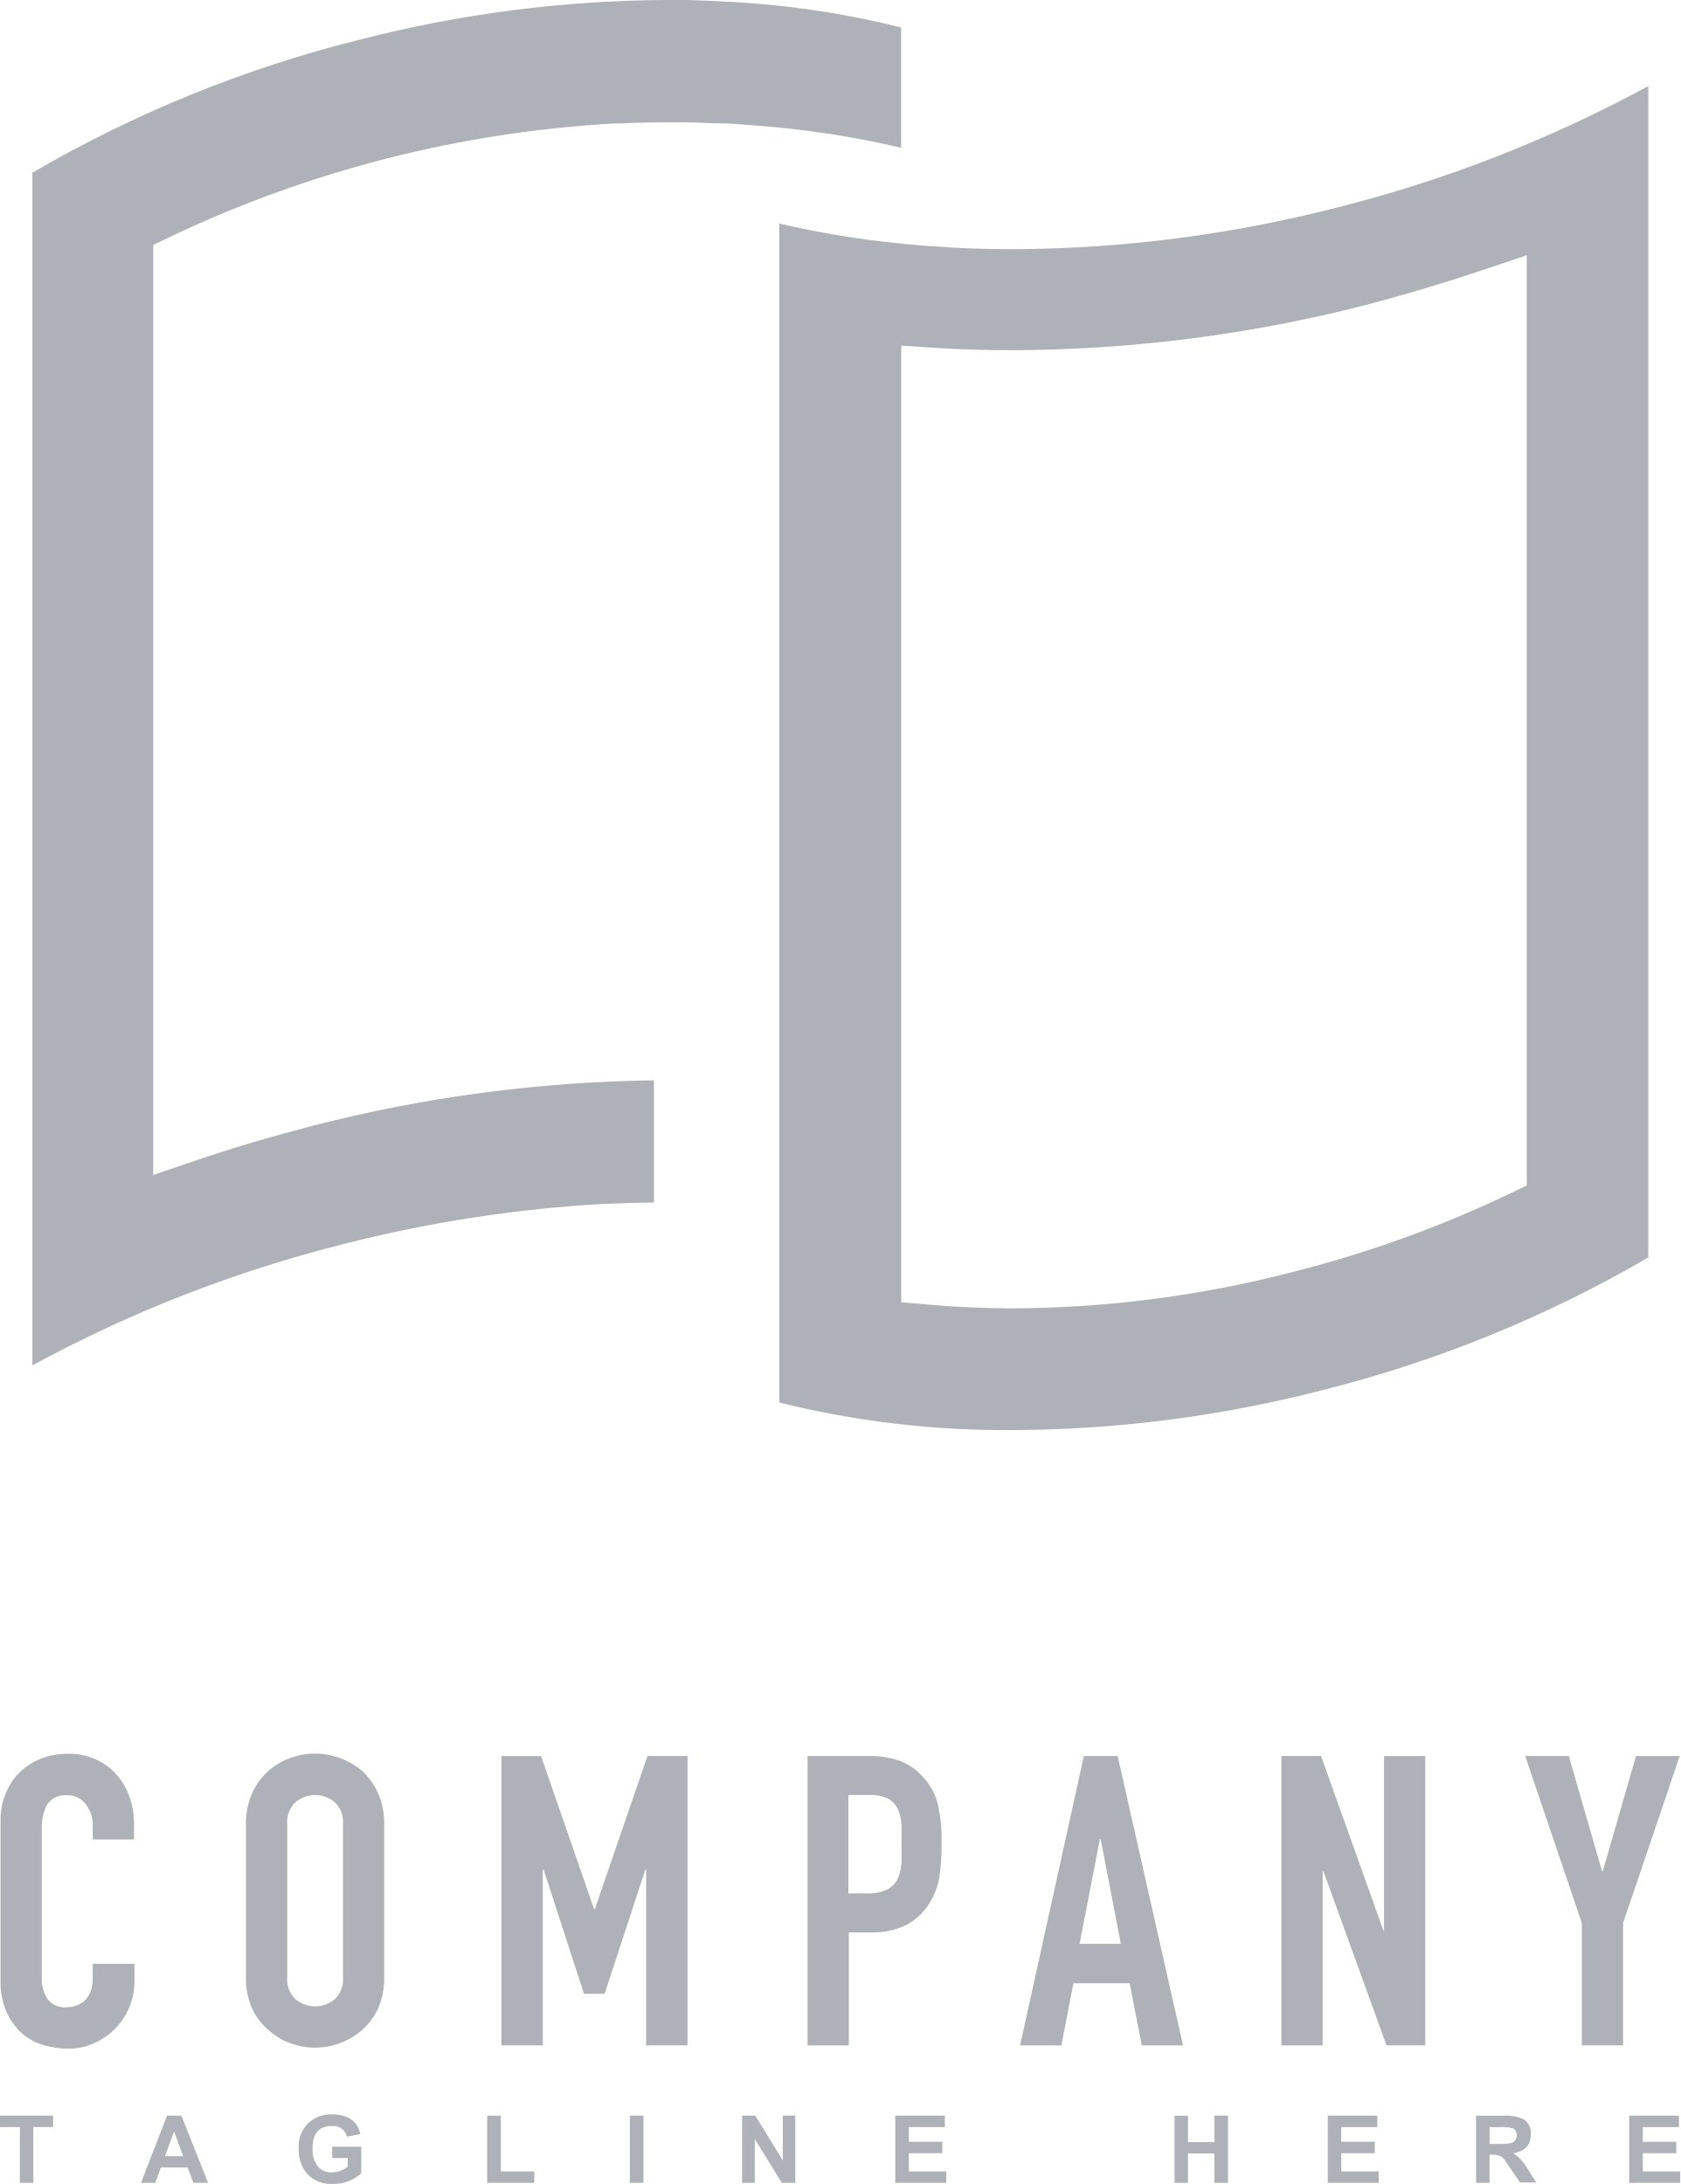
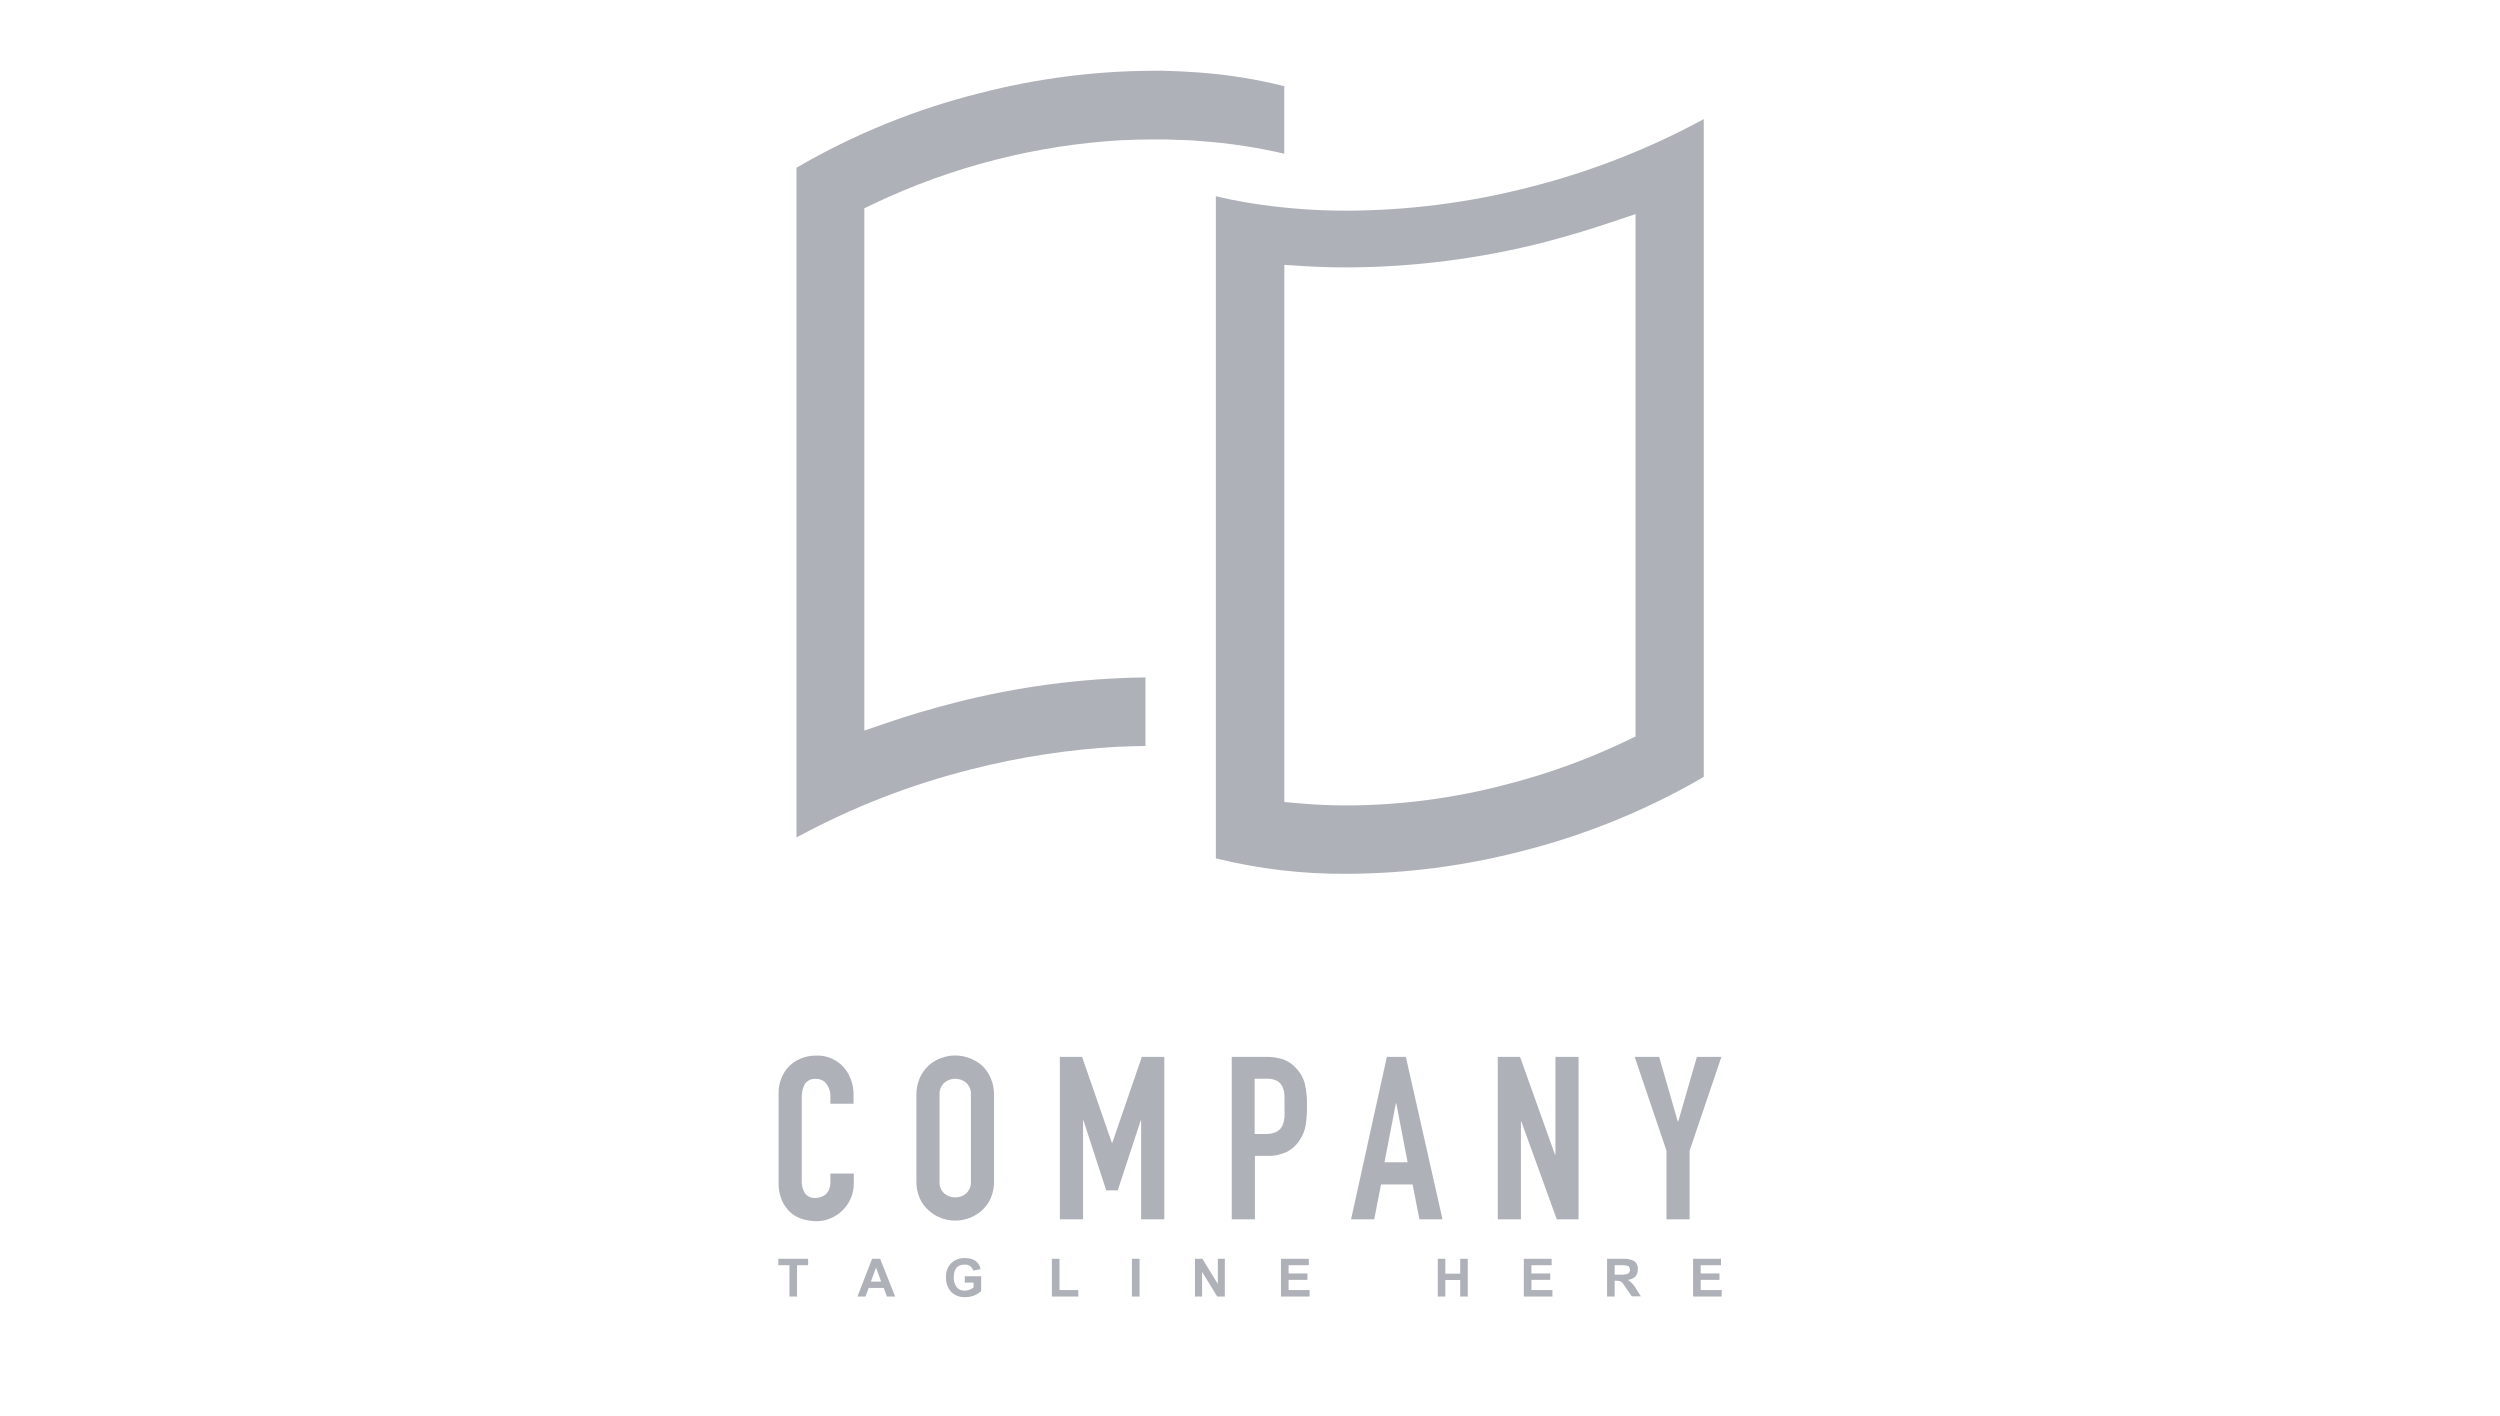
- <svg xmlns="http://www.w3.org/2000/svg" width="40" height="52" fill="none">
-   <path fill-rule="evenodd" clip-rule="evenodd" d="M17.114 2.935h-.137c-.21-.013-.42-.018-.63-.023h-.455c-.397 0-.802.01-1.204.03a.625.625 0 0 0-.091 0A28.275 28.275 0 0 0 4.08 5.625l-.432.208v22.142l1.012-.344c.888-.305 1.834-.58 2.813-.834a34.328 34.328 0 0 1 8.095-1.075v2.909a23.25 23.25 0 0 0-1.065.03h-.084a32.36 32.36 0 0 0-6.228.956 31.634 31.634 0 0 0-7.42 2.892V4.112A29.727 29.727 0 0 1 8.557.946 29.793 29.793 0 0 1 15.892 0h.427c.511.013 1.01.036 1.478.071a21.09 21.09 0 0 1 3.655.583v2.863a22.623 22.623 0 0 0-3.542-.534l-.072-.006c-.247-.021-.494-.042-.724-.042Zm5.039 2.926c.635.049 1.293.072 1.958.072a31.467 31.467 0 0 0 7.713-.99A31.777 31.777 0 0 0 39.24 2.05v27.89a29.815 29.815 0 0 1-7.786 3.166 29.943 29.943 0 0 1-7.337.944 22.405 22.405 0 0 1-5.565-.656V5.322c.43.1.873.191 1.323.267.739.125 1.518.216 2.277.272Zm14.194.217-1.012.34a44.2 44.2 0 0 1-2.813.842 34.263 34.263 0 0 1-8.406 1.078c-.66 0-1.267-.018-1.854-.056l-.807-.053v22.777l.693.06c.642.057 1.305.085 1.973.085a26.884 26.884 0 0 0 6.62-.857 27.764 27.764 0 0 0 5.173-1.86l.433-.208V6.078Z" fill="#AFB1B8" />
-   <path d="M2.737 42.212a1.492 1.492 0 0 0-1.126-.455 1.673 1.673 0 0 0-.65.122 1.463 1.463 0 0 0-.832.842c-.08.2-.119.413-.116.628v3.794c-.01.267.042.533.149.778.09.195.219.368.38.509.151.127.329.22.52.27.185.051.376.078.567.078.211.002.42-.043.612-.132a1.599 1.599 0 0 0 .96-1.465v-.424h-.993v.338a.881.881 0 0 1-.058.338.608.608 0 0 1-.144.214.697.697 0 0 1-.415.145.503.503 0 0 1-.465-.204.899.899 0 0 1-.132-.508v-3.538c-.006-.196.036-.39.122-.567a.507.507 0 0 1 .485-.229.527.527 0 0 1 .443.214.806.806 0 0 1 .164.509v.328h.982v-.387a1.788 1.788 0 0 0-.121-.664 1.562 1.562 0 0 0-.332-.534Zm5.892-.042a1.765 1.765 0 0 0-1.128-.418c-.202 0-.403.037-.592.107A1.559 1.559 0 0 0 6 42.7c-.1.231-.15.482-.145.735v3.638c-.006.256.043.51.145.745.09.196.22.37.384.509.152.14.33.25.524.32.19.07.39.106.592.107a1.714 1.714 0 0 0 1.128-.427c.158-.142.286-.315.374-.509.102-.234.151-.489.145-.745v-3.639a1.77 1.77 0 0 0-.145-.734 1.643 1.643 0 0 0-.374-.532Zm-.463 4.904a.654.654 0 0 1-.197.527.727.727 0 0 1-.934 0 .652.652 0 0 1-.197-.527v-3.639a.654.654 0 0 1 .197-.526.727.727 0 0 1 .934 0 .651.651 0 0 1 .197.526v3.64Zm8.201 1.626v-6.89h-.953l-1.253 3.647h-.017l-1.263-3.646h-.943v6.888h.984v-4.19h.018l.963 2.962h.491l.972-2.962h.017v4.19h.984Zm5.591-6.406c-.151-.17-.343-.3-.556-.377a2.184 2.184 0 0 0-.714-.107h-1.462v6.89h.982v-2.691h.505a1.8 1.8 0 0 0 .886-.188 1.43 1.43 0 0 0 .539-.527c.113-.183.19-.387.225-.6a4.9 4.9 0 0 0 .053-.783c.01-.33-.023-.662-.096-.984a1.466 1.466 0 0 0-.362-.633Zm-.506 2.1a.867.867 0 0 1-.091.359.552.552 0 0 1-.253.241 1.006 1.006 0 0 1-.463.087h-.448v-2.342h.506a.942.942 0 0 1 .443.086.556.556 0 0 1 .23.254 1 1 0 0 1 .086.384v.458c0 .16.01.326 0 .473h-.01Zm5.156-2.584h-.805l-1.518 6.89h.982l.288-1.48h1.338l.289 1.48h.982l-1.556-6.89Zm-.906 4.471.483-2.497h.018l.48 2.497h-.981Zm7.248-.321h-.018l-1.482-4.15h-.944v6.89h.982v-4.143h.02l1.5 4.142h.923v-6.888h-.981v4.15Zm5.998-4.15-.79 2.74h-.02l-.79-2.74H36.31l1.348 3.978v2.911h.982v-2.911l1.348-3.977h-1.04ZM0 50.645h.473v1.327h.321v-1.328h.47v-.272H0v.273Zm3.977-.273-.62 1.6h.341l.132-.364h.637l.137.364h.35l-.636-1.6h-.341Zm-.05.967.217-.593.217.593h-.435Zm3.981.043h.37v.206a.613.613 0 0 1-.38.135.404.404 0 0 1-.34-.153.669.669 0 0 1-.118-.417c0-.356.154-.534.46-.534a.337.337 0 0 1 .362.255l.316-.062c-.068-.312-.293-.47-.678-.47a.804.804 0 0 0-.559.206.78.78 0 0 0-.23.615.873.873 0 0 0 .205.6.776.776 0 0 0 .607.235.96.96 0 0 0 .678-.255v-.63h-.693v.27Zm4.015-1.01h-.324v1.6h1.12V51.7h-.796v-1.328Zm3.395 0h-.324v1.6h.324v-1.6Zm3.319 1.068-.656-1.068h-.313v1.6h.3v-1.045l.643 1.045h.322v-1.6h-.296v1.069Zm3-.173h.797v-.272h-.797v-.35h.857v-.273h-1.181v1.6h1.214V51.7h-.89v-.433Zm7.275-.264h-.63v-.63h-.32v1.599h.32v-.7h.63v.7h.322v-1.6h-.322v.631Zm3.018.264h.8v-.272h-.8v-.35h.86v-.273h-1.18v1.6h1.212V51.7h-.89v-.433Zm4.093.001c.278-.044.42-.191.42-.445a.383.383 0 0 0-.157-.356.904.904 0 0 0-.468-.094h-.678v1.599h.322v-.669h.063a.431.431 0 0 1 .2.036.336.336 0 0 1 .114.117l.349.508h.384l-.195-.312a1.115 1.115 0 0 0-.354-.384Zm-.324-.222h-.237v-.401h.253a.84.84 0 0 1 .326.038.21.21 0 0 1-.015.325.913.913 0 0 1-.327.038Zm3.411.221h.796v-.272h-.796v-.35h.86v-.273h-1.184v1.6H40V51.7h-.89v-.433Z" fill="#AFB1B8" />
+ <svg xmlns="http://www.w3.org/2000/svg" width="106" height="60" fill="none">
+   <path fill-rule="evenodd" clip-rule="evenodd" d="M50.114 5.935h-.137c-.21-.013-.42-.018-.63-.023h-.455c-.397 0-.802.01-1.204.03a.625.625 0 0 0-.091 0A28.275 28.275 0 0 0 37.08 8.625l-.432.208v22.142l1.012-.344c.888-.305 1.834-.58 2.813-.834a34.329 34.329 0 0 1 8.095-1.075v2.909c-.362.002-.713.012-1.065.03h-.084a32.36 32.36 0 0 0-6.228.956 31.635 31.635 0 0 0-7.42 2.892V7.112a29.727 29.727 0 0 1 7.785-3.166A29.793 29.793 0 0 1 48.892 3h.427c.511.013 1.01.036 1.478.071 1.233.087 2.456.282 3.655.583v2.863a22.623 22.623 0 0 0-3.541-.534l-.073-.006c-.247-.021-.494-.042-.724-.042Zm5.039 2.926c.635.049 1.293.072 1.958.072a31.467 31.467 0 0 0 7.713-.99A31.777 31.777 0 0 0 72.24 5.05v27.89a29.815 29.815 0 0 1-7.786 3.166 29.943 29.943 0 0 1-7.337.944 22.405 22.405 0 0 1-5.565-.656V8.322c.43.1.873.191 1.323.267.739.125 1.518.216 2.277.272Zm14.194.217-1.012.34c-.93.313-1.87.593-2.813.842a34.263 34.263 0 0 1-8.406 1.078c-.66 0-1.267-.018-1.854-.056l-.807-.053V34.006l.693.06c.642.057 1.305.085 1.973.085a26.884 26.884 0 0 0 6.62-.857 27.764 27.764 0 0 0 5.174-1.86l.432-.208V9.078Z" fill="#AFB1B8" />
+   <path d="M35.737 45.212a1.491 1.491 0 0 0-1.126-.455 1.672 1.672 0 0 0-.65.122 1.464 1.464 0 0 0-.832.842c-.08.2-.119.413-.116.628v3.794c-.01.267.042.533.149.778.09.195.219.368.38.509.151.127.329.22.52.27.185.051.376.078.567.078.211.002.42-.043.612-.132a1.6 1.6 0 0 0 .96-1.465v-.424h-.993v.338a.88.88 0 0 1-.058.338.608.608 0 0 1-.144.214.697.697 0 0 1-.415.145.503.503 0 0 1-.465-.204.898.898 0 0 1-.132-.508v-3.538c-.006-.196.036-.39.122-.567a.507.507 0 0 1 .485-.229.527.527 0 0 1 .443.214.806.806 0 0 1 .164.509v.328h.982v-.387a1.79 1.79 0 0 0-.121-.664 1.56 1.56 0 0 0-.332-.534ZM41.629 45.17a1.765 1.765 0 0 0-1.128-.418c-.202 0-.403.037-.592.107A1.56 1.56 0 0 0 39 45.7c-.1.231-.15.482-.145.735v3.638c-.007.256.043.51.145.745.09.196.22.37.384.509.152.14.33.25.524.32.19.07.39.106.592.107a1.714 1.714 0 0 0 1.128-.427c.158-.142.285-.315.374-.509.102-.234.151-.489.145-.745v-3.639a1.77 1.77 0 0 0-.145-.734 1.641 1.641 0 0 0-.374-.532Zm-.463 4.904a.656.656 0 0 1-.197.527.727.727 0 0 1-.934 0 .65.65 0 0 1-.197-.527v-3.639a.653.653 0 0 1 .197-.526.726.726 0 0 1 .934 0 .652.652 0 0 1 .197.526v3.64ZM49.367 51.7v-6.89h-.953l-1.253 3.647h-.017l-1.263-3.646h-.943v6.888h.984v-4.19h.018l.963 2.962h.491l.971-2.962h.018v4.19h.984ZM54.958 45.294c-.151-.17-.343-.3-.556-.377a2.184 2.184 0 0 0-.714-.107h-1.462v6.89h.982v-2.691h.505c.307.014.611-.051.886-.188a1.43 1.43 0 0 0 .539-.527c.113-.183.19-.387.225-.6a4.9 4.9 0 0 0 .053-.783c.01-.33-.023-.662-.096-.984a1.466 1.466 0 0 0-.362-.633Zm-.506 2.1a.867.867 0 0 1-.091.359.552.552 0 0 1-.253.241 1.006 1.006 0 0 1-.463.087h-.448v-2.342h.506a.942.942 0 0 1 .443.086.556.556 0 0 1 .23.254c.054.121.083.252.086.384v.458c0 .16.01.326 0 .473h-.01ZM59.608 44.81h-.805l-1.518 6.89h.982l.288-1.48h1.339l.288 1.48h.981l-1.555-6.89Zm-.906 4.471.483-2.497h.018l.48 2.497h-.981ZM65.95 48.96h-.018l-1.482-4.15h-.944v6.89h.981v-4.143h.02l1.5 4.142h.924v-6.888h-.981v4.15ZM71.948 44.81l-.79 2.74h-.02l-.79-2.74H69.31l1.348 3.978v2.911h.982v-2.911l1.348-3.977h-1.04ZM33 53.645h.473v1.327h.321v-1.328h.47v-.272H33v.273ZM36.977 53.372l-.62 1.6h.341l.132-.364h.638l.136.364h.35l-.636-1.6h-.341Zm-.05.967.217-.593.217.593h-.435ZM40.908 54.382h.37v.206a.613.613 0 0 1-.38.135.404.404 0 0 1-.34-.153.67.67 0 0 1-.118-.417c0-.356.154-.534.46-.534a.337.337 0 0 1 .362.255l.316-.062c-.068-.312-.293-.47-.678-.47a.804.804 0 0 0-.559.206.78.78 0 0 0-.23.615.872.872 0 0 0 .205.6.776.776 0 0 0 .607.235.96.96 0 0 0 .678-.255v-.63h-.693v.27ZM44.923 53.372h-.324v1.6h1.12V54.7h-.796v-1.328ZM48.318 53.372h-.324v1.6h.324v-1.6ZM51.636 54.44l-.655-1.068h-.313v1.6h.3v-1.045l.643 1.045h.322v-1.6h-.297v1.069ZM54.637 54.267h.797v-.272h-.797v-.35h.857v-.273h-1.181v1.6h1.214V54.7h-.89v-.433ZM61.912 54.003h-.63v-.63h-.32v1.599h.32v-.7h.63v.7h.322v-1.6h-.322v.631ZM64.93 54.267h.8v-.272h-.8v-.35h.86v-.273H64.61v1.6h1.212V54.7h-.89v-.433ZM69.023 54.268c.279-.044.42-.191.42-.445a.383.383 0 0 0-.157-.356.904.904 0 0 0-.468-.094h-.678v1.599h.322v-.669h.063a.431.431 0 0 1 .2.036c.047.029.086.069.114.117l.349.508h.384l-.195-.312a1.115 1.115 0 0 0-.354-.384Zm-.324-.222h-.237v-.401h.253a.84.84 0 0 1 .326.038.21.21 0 0 1-.015.325.913.913 0 0 1-.327.038ZM72.11 54.267h.796v-.272h-.796v-.35h.86v-.273h-1.184v1.6H73V54.7h-.89v-.433Z" fill="#AFB1B8" />
</svg>
